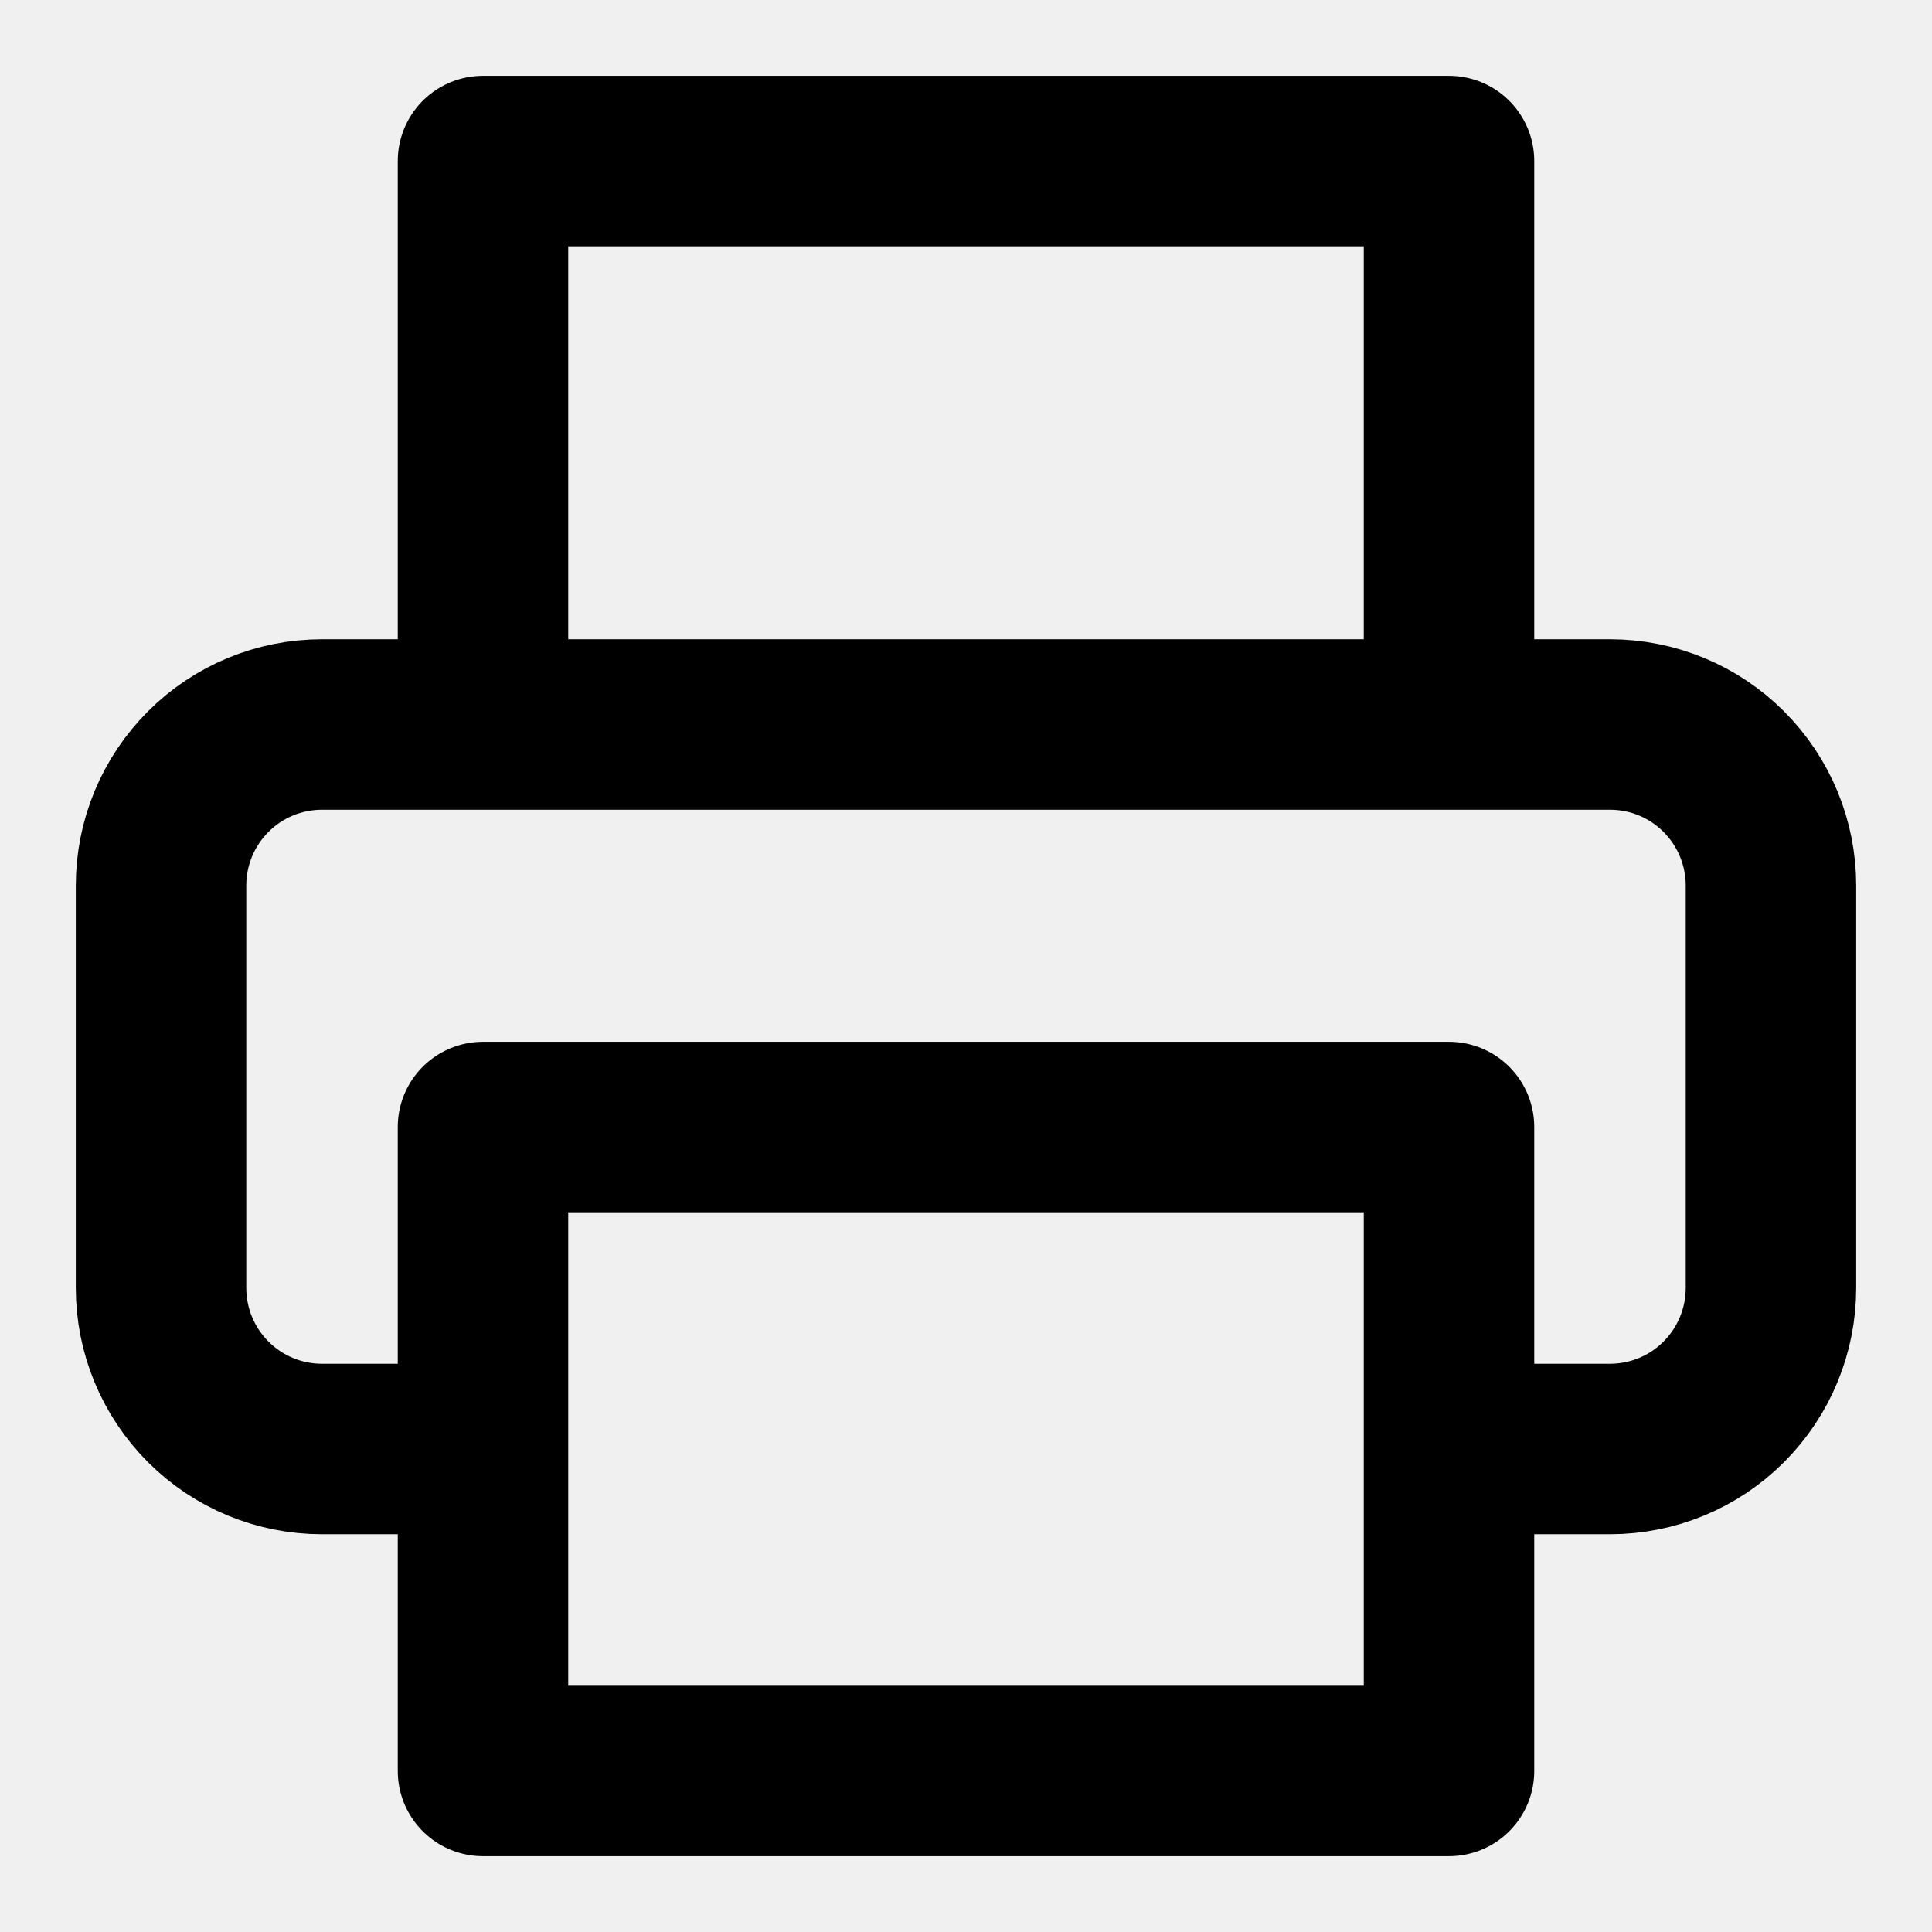
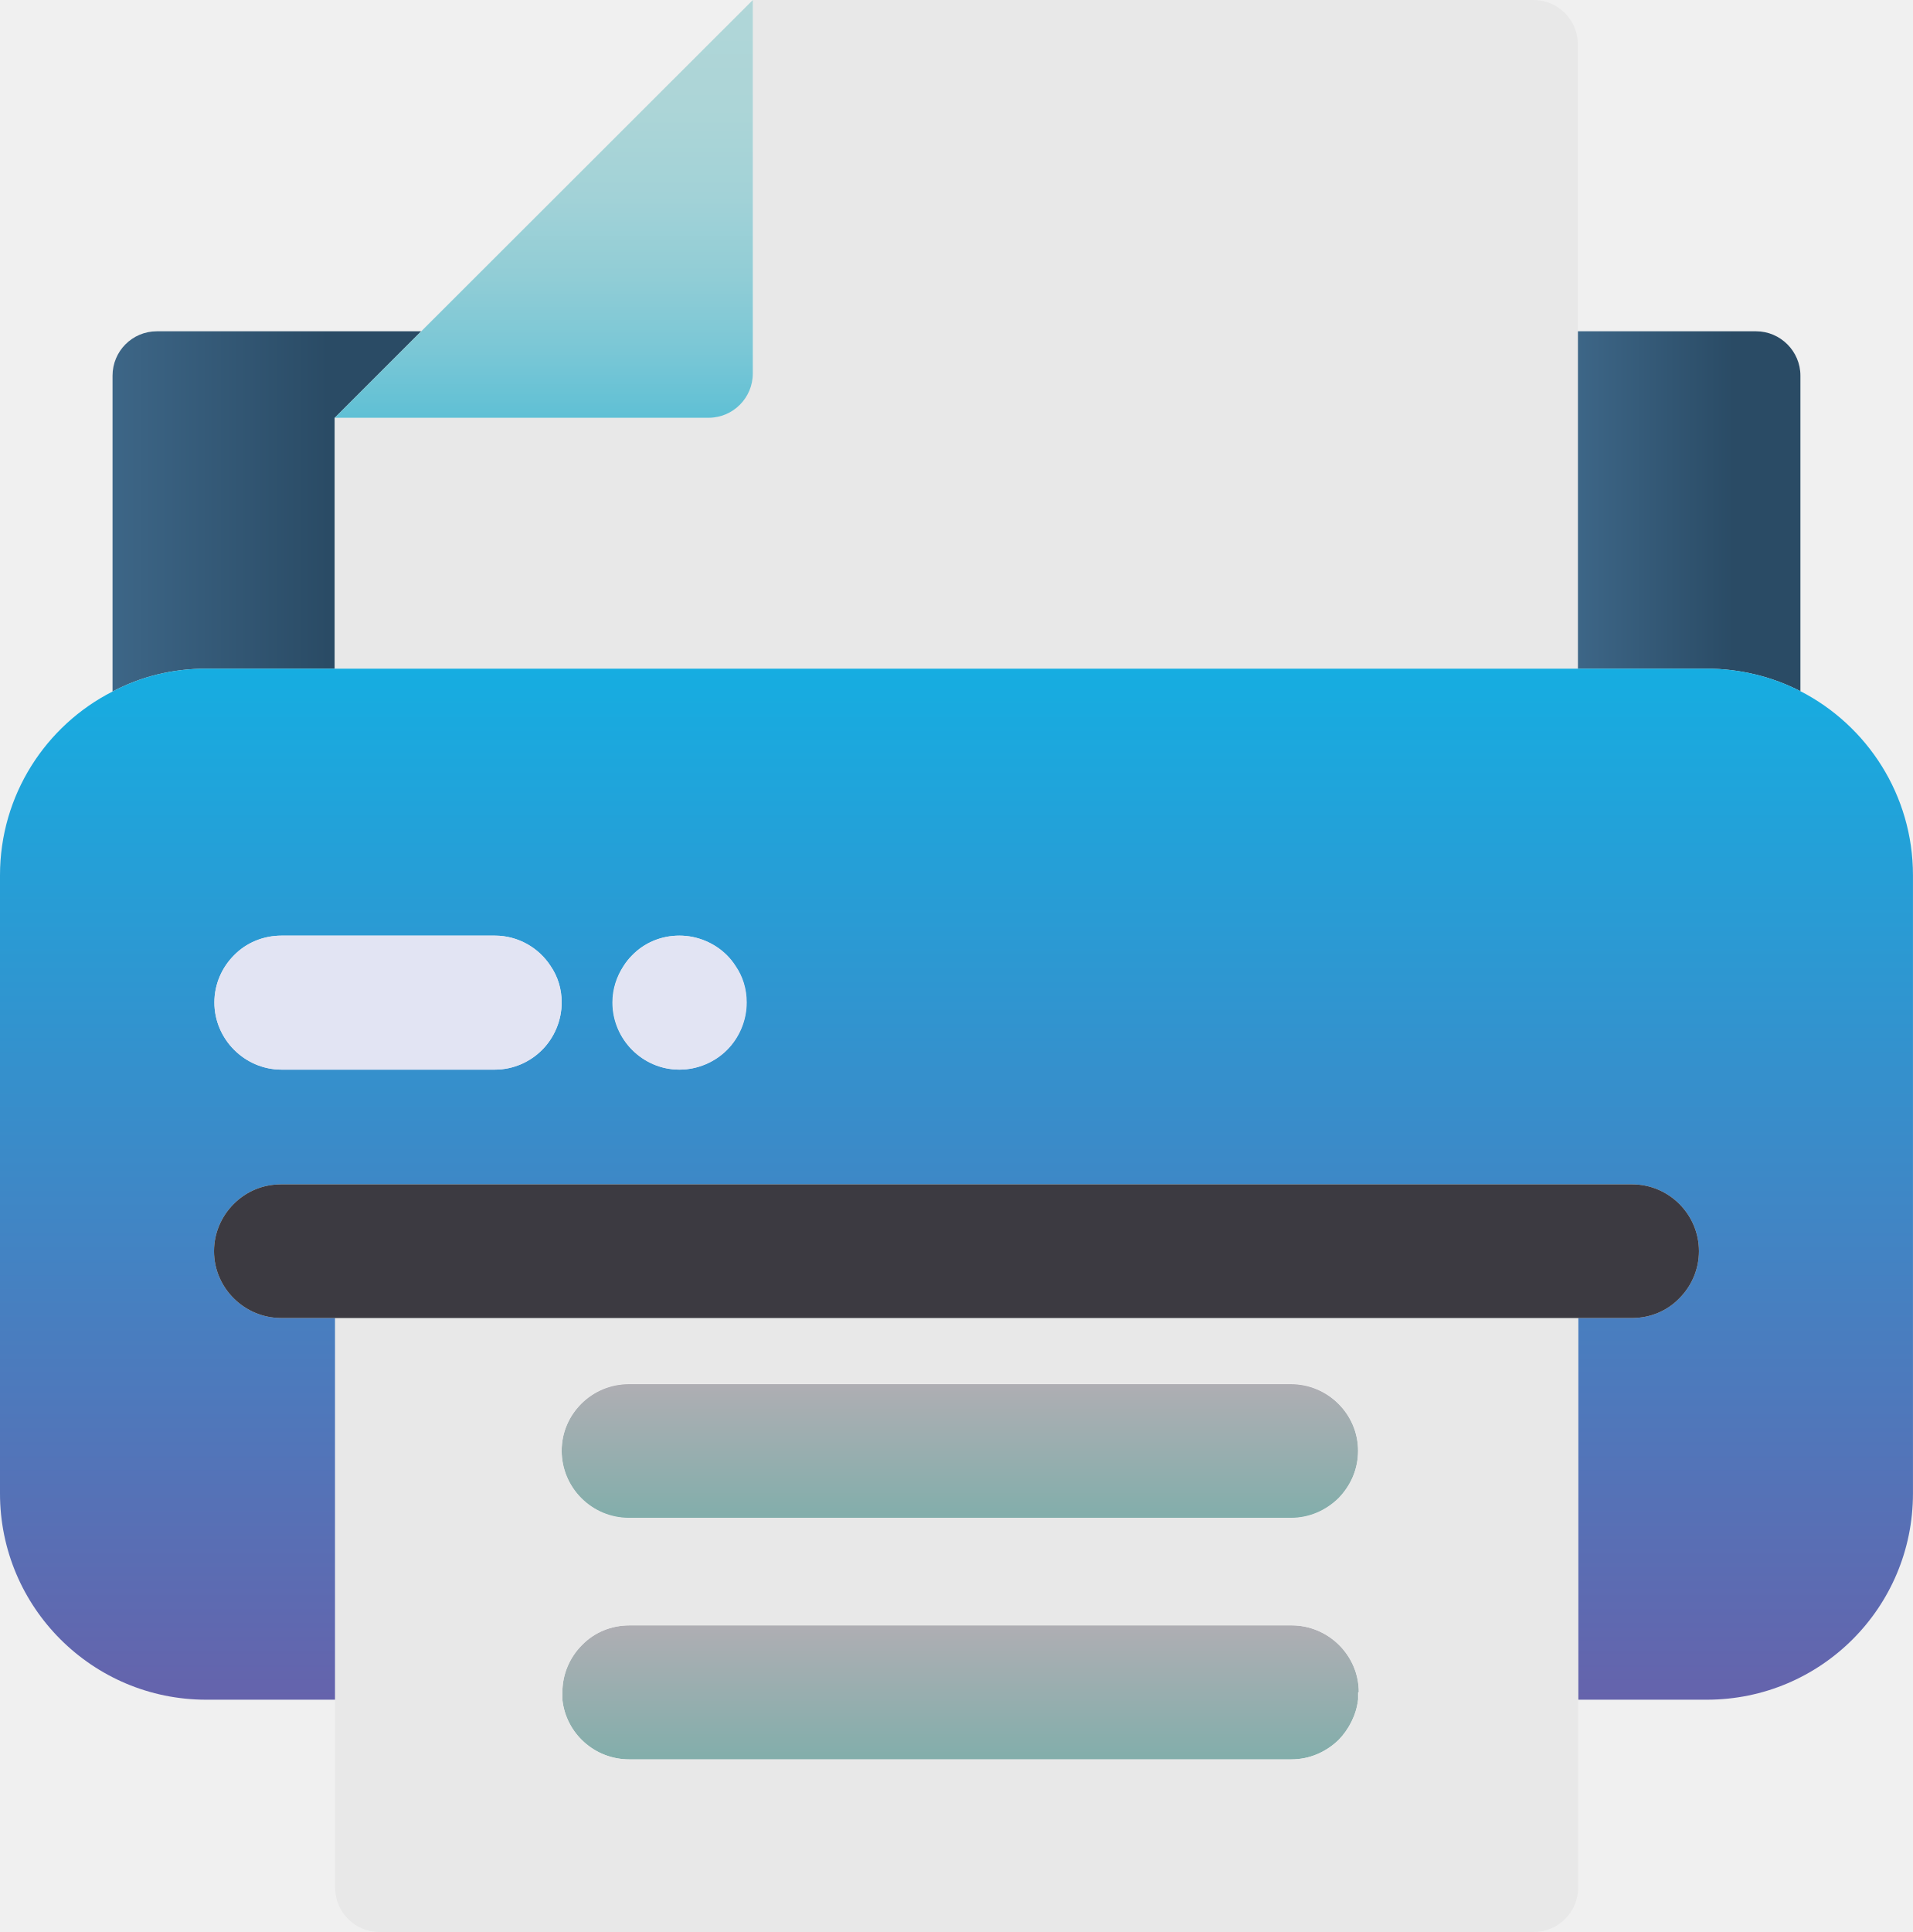
- <svg xmlns="http://www.w3.org/2000/svg" width="17" height="17" viewBox="0 0 17 17" fill="none">
-   <g clip-path="url(#clip0_1372_5670)">
-     <path d="M4.25 6.375V1.417H12.75V6.375M4.25 12.75H2.833C2.458 12.75 2.097 12.601 1.832 12.335C1.566 12.069 1.417 11.709 1.417 11.333V7.792C1.417 7.416 1.566 7.056 1.832 6.79C2.097 6.524 2.458 6.375 2.833 6.375H14.167C14.542 6.375 14.903 6.524 15.168 6.79C15.434 7.056 15.583 7.416 15.583 7.792V11.333C15.583 11.709 15.434 12.069 15.168 12.335C14.903 12.601 14.542 12.75 14.167 12.75H12.75M4.25 9.917H12.75V15.583H4.25V9.917Z" stroke="black" stroke-width="1.5" stroke-linecap="round" stroke-linejoin="round" />
+ <svg xmlns="http://www.w3.org/2000/svg" xmlns:xlink="http://www.w3.org/1999/xlink" id="b" data-name="Layer 2" viewBox="0 0 53.54 54.06">
+   <defs>
+     <style>
+       .k {
+         fill: #3c3a41;
+       }
+ 
+       .l {
+         fill: url(#h);
+       }
+ 
+       .m {
+         fill: url(#j);
+       }
+ 
+       .n {
+         fill: url(#g);
+       }
+ 
+       .o {
+         fill: #e2e4f3;
+       }
+ 
+       .p {
+         fill: url(#e);
+       }
+ 
+       .q {
+         fill: url(#i);
+       }
+ 
+       .r {
+         fill: url(#f);
+       }
+ 
+       .s {
+         fill: #e8e8e8;
+       }
+     </style>
+     <linearGradient id="e" x1="3.15" y1="14.31" x2="11.79" y2="14.31" gradientUnits="userSpaceOnUse">
+       <stop offset="0" stop-color="#3d6687" />
+       <stop offset=".7" stop-color="#2a4b65" />
+     </linearGradient>
+     <linearGradient id="f" x1="26.87" y1="38.72" x2="26.87" y2="42.48" gradientUnits="userSpaceOnUse">
+       <stop offset="0" stop-color="#afaeb3" />
+       <stop offset="1" stop-color="#82aeab" />
+     </linearGradient>
+     <linearGradient id="g" x1="44.16" y1="14.3" x2="50.39" y2="14.3" xlink:href="#e" />
+     <linearGradient id="h" x1="26.77" y1="18.71" x2="26.77" y2="47.56" gradientUnits="userSpaceOnUse">
+       <stop offset="0" stop-color="#16ade1" />
+       <stop offset="1" stop-color="#6563ac" />
+     </linearGradient>
+     <linearGradient id="i" y1="45.48" y2="49.23" xlink:href="#f" />
+     <linearGradient id="j" x1="15.22" y1="0" x2="15.22" y2="11.69" gradientUnits="userSpaceOnUse">
+       <stop offset="0" stop-color="#b0d6d8" />
+       <stop offset=".26" stop-color="#acd5d7" />
+       <stop offset=".47" stop-color="#a2d2d7" />
+       <stop offset=".66" stop-color="#91cdd6" />
+       <stop offset=".84" stop-color="#7ac7d6" />
+       <stop offset="1" stop-color="#5fc0d5" />
+     </linearGradient>
+   </defs>
+   <g id="c" data-name="Layer 2">
+     <g id="d" data-name="Print">
+       <path class="p" d="M9.37,18.71h-3.6c-.94,0-1.83.22-2.62.64v-8.84c0-.68.55-1.24,1.24-1.24h7.4l-2.42,2.42v7.02Z" />
+       <path class="r" d="M38.01,40.6c0,.52-.21.98-.55,1.33-.35.34-.81.55-1.33.55h-18.53c-1.04,0-1.88-.85-1.88-1.88,0-.52.21-.98.55-1.32.34-.34.81-.55,1.33-.55h18.53c1.03,0,1.88.84,1.88,1.87Z" />
+       <path class="n" d="M50.39,10.51v8.83c-.78-.4-1.68-.63-2.62-.63h-3.61v-9.44h4.99c.68,0,1.24.56,1.24,1.24Z" />
+       <path class="s" d="M44.16,1.24v17.47H9.37v-7.02h10.46c.68,0,1.24-.55,1.24-1.24V0h21.85c.68,0,1.24.55,1.24,1.24Z" />
+       <path class="l" d="M50.39,19.34c-.78-.4-1.68-.63-2.62-.63H5.77c-.94,0-1.83.22-2.62.64-1.87.95-3.15,2.9-3.15,5.14v17.3c0,3.19,2.59,5.77,5.77,5.77h3.61v-10.68h-1.51c-1.03,0-1.88-.84-1.88-1.87,0-.51.21-.98.55-1.32.35-.35.81-.55,1.33-.55h37.81c1.03,0,1.87.84,1.87,1.87,0,.51-.21.98-.55,1.32-.34.35-.81.55-1.32.55h-1.51v10.68h3.6c3.19,0,5.77-2.58,5.77-5.77v-17.3c0-2.24-1.28-4.19-3.15-5.15ZM15.17,29.38c-.34.34-.81.55-1.32.55h-5.97c-1.03,0-1.88-.85-1.88-1.88,0-.51.21-.98.55-1.32.34-.35.82-.55,1.33-.55h5.97c.65,0,1.23.34,1.56.85.2.29.31.64.31,1.02,0,.51-.21.99-.55,1.33ZM20.34,29.38c-.34.34-.82.55-1.33.55-1.03,0-1.87-.85-1.87-1.88,0-.38.12-.73.31-1.02.07-.11.15-.21.24-.3.34-.35.81-.55,1.32-.55s.99.21,1.33.55c.09.09.17.19.24.3.2.29.31.64.31,1.02,0,.51-.21.99-.55,1.33Z" />
+       <path class="q" d="M38.01,47.35c0,.07,0,.14,0,.21-.05.43-.26.83-.54,1.12-.35.34-.81.55-1.33.55h-18.53c-.97,0-1.77-.73-1.87-1.67,0-.07,0-.14,0-.21,0-.51.21-.98.55-1.32.34-.35.81-.55,1.33-.55h18.53c1.03,0,1.88.84,1.88,1.87Z" />
+       <path class="s" d="M9.38,36.88v15.94c0,.68.55,1.24,1.24,1.24h32.31c.68,0,1.24-.56,1.24-1.24v-15.94H9.38ZM38.01,47.56c-.05.43-.26.83-.54,1.12-.35.34-.81.55-1.33.55h-18.53c-.97,0-1.77-.73-1.87-1.67,0-.07,0-.14,0-.21,0-.51.21-.98.55-1.32.34-.35.81-.55,1.33-.55h18.53c1.03,0,1.88.84,1.88,1.87,0,.07,0,.14,0,.21ZM37.46,41.92c-.35.34-.81.55-1.33.55h-18.53c-1.04,0-1.88-.85-1.88-1.88,0-.52.21-.98.55-1.32.34-.34.81-.55,1.33-.55h18.53c1.03,0,1.88.84,1.88,1.87,0,.52-.21.98-.55,1.33Z" />
+       <path class="k" d="M47.55,35.01c0,.51-.21.98-.55,1.32-.34.35-.81.55-1.32.55H7.87c-1.03,0-1.88-.84-1.88-1.87,0-.51.21-.98.55-1.32.35-.35.81-.55,1.33-.55h37.81c1.03,0,1.87.84,1.87,1.87Z" />
+       <path class="o" d="M15.72,28.05c0,.51-.21.99-.55,1.33-.34.34-.81.55-1.32.55h-5.97c-1.03,0-1.88-.85-1.88-1.88,0-.51.21-.98.55-1.32.34-.35.82-.55,1.33-.55h5.97c.65,0,1.23.34,1.56.85.2.29.31.64.31,1.02Z" />
+       <path class="o" d="M20.9,28.05c0,.51-.21.99-.55,1.33-.34.34-.82.55-1.33.55-1.03,0-1.87-.85-1.87-1.88,0-.38.12-.73.31-1.02.07-.11.15-.21.24-.3.34-.35.81-.55,1.32-.55s.99.21,1.33.55c.09.09.17.19.24.3.2.29.31.64.31,1.02Z" />
+       <path class="m" d="M21.07,0v10.45c0,.68-.55,1.24-1.24,1.24h-10.46l2.42-2.42L21.07,0Z" />
+     </g>
  </g>
-   <defs>
-     <clipPath id="clip0_1372_5670">
-       <rect width="17" height="17" fill="white" />
-     </clipPath>
-   </defs>
</svg>
